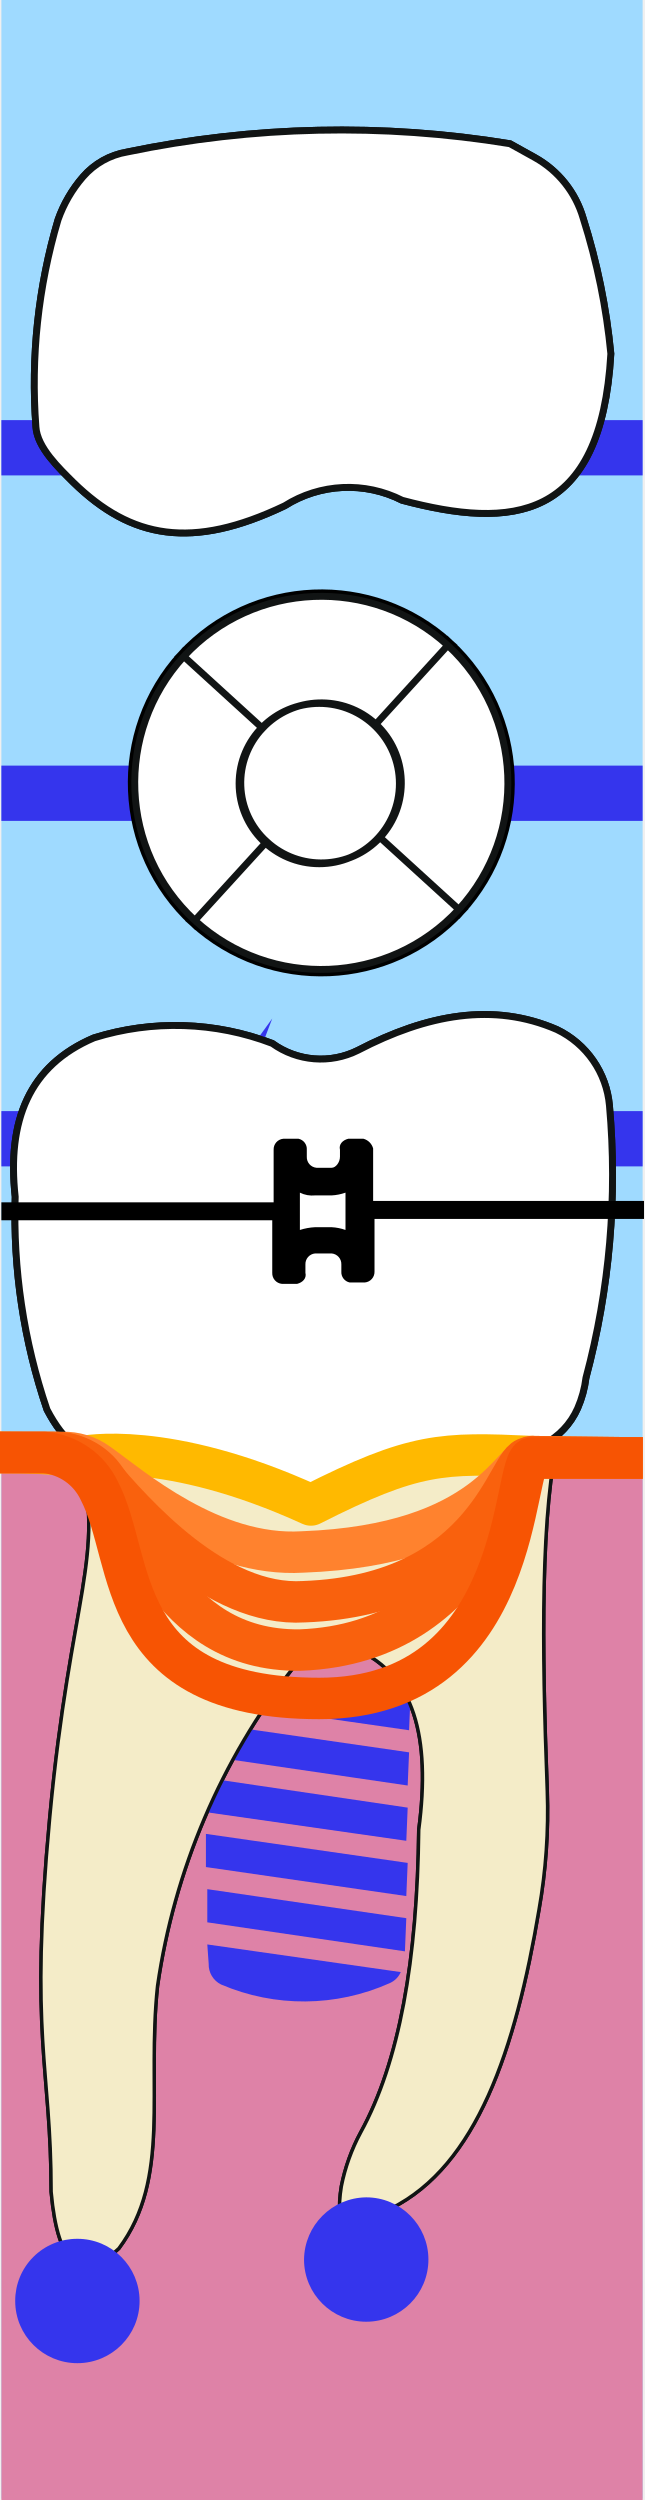
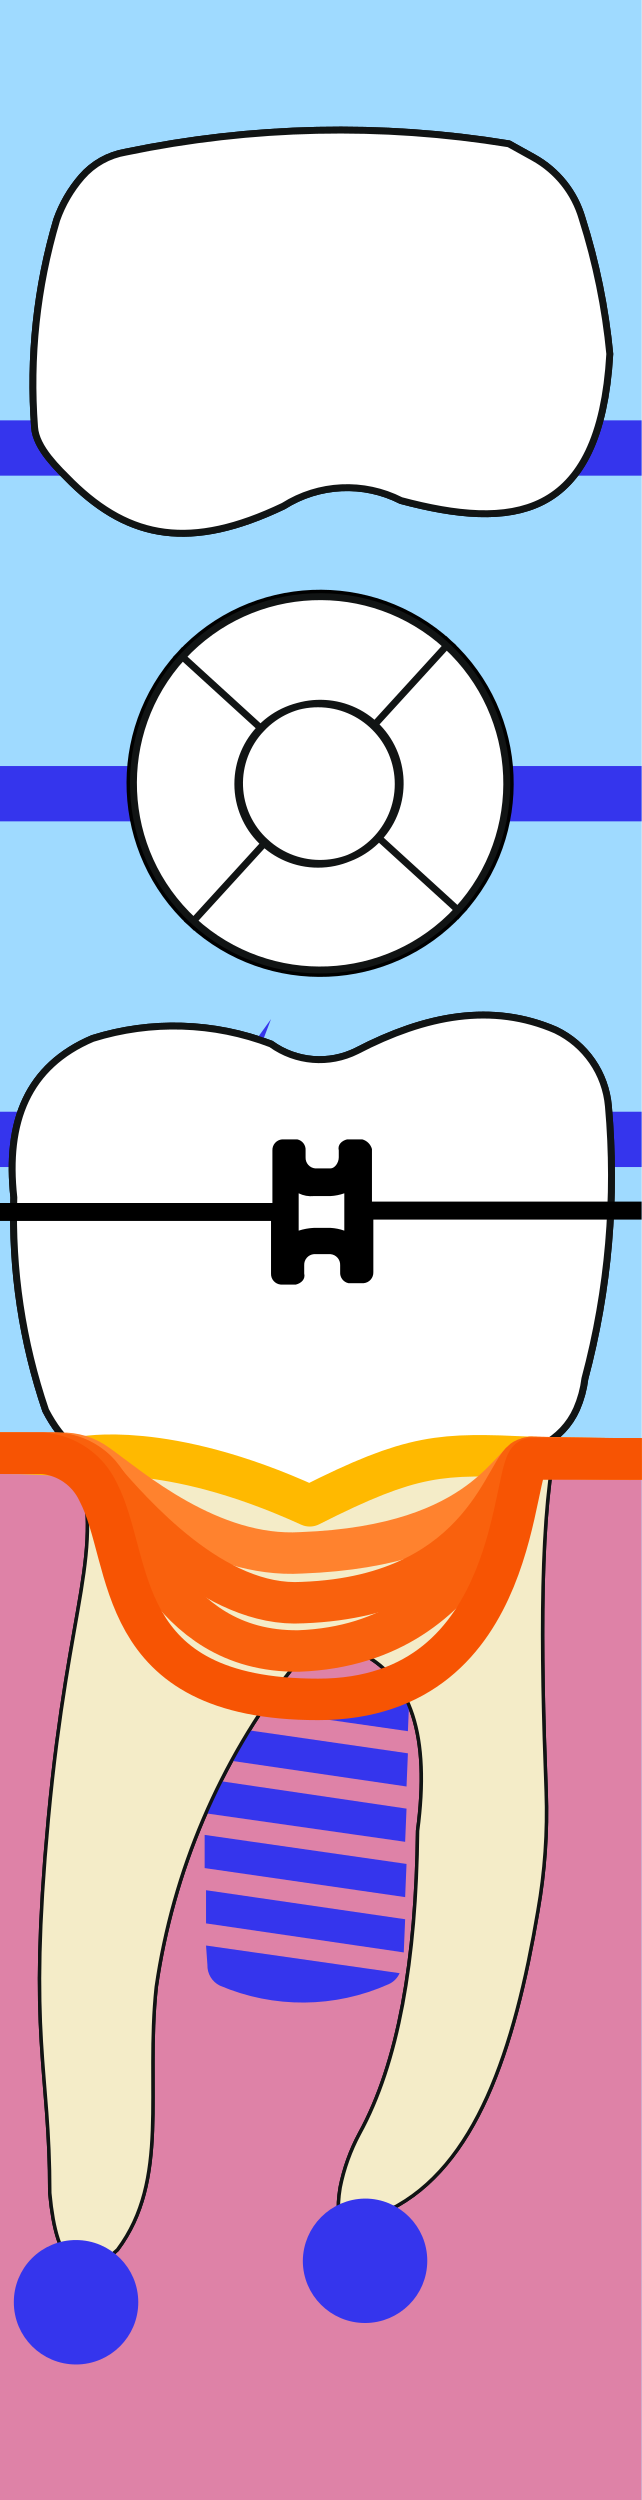
- <svg xmlns="http://www.w3.org/2000/svg" viewBox="0 0 46.6 180.9">
+ <svg xmlns="http://www.w3.org/2000/svg" viewBox="0 0 46.4 180.8">
  <g class="Слой_2" data-name="Слой 2">
    <g class="Слой_1-2" data-name="Слой 1">
      <g class="_46" data-name="46">
-         <path class="background" d="M.1,0H46.5V180.8H.1Z" style="fill:#9fdaff" />
-         <path class="bone" d="M.1,105.9H46.5v75H.1Z" style="fill:#de82a7" />
-         <path class="bridge" d="M46.5,84.4H.1v-4H46.5Zm0-54H.1v4H46.5Zm0,25H.1v4H46.5Z" style="fill:#3535ed" />
-         <path class="root" d="M5.7,105.3c2,7.2-.6,10.1-2.1,26.2s.1,17.9.1,27.1c.5,5.5,2.2,6.6,4.9,4.1,3.8-5.1,2-11.5,2.8-19a48.75,48.75,0,0,1,9.8-23c1.6-1.8,3.1-2.4,4.7-1.3,4,1.8,5.3,6.2,4.4,13-.1,9.4-1.4,16.8-4.2,21.9a14,14,0,0,0-1.4,3.9c-.5,3.1.4,4,3.6,1.6,6.2-3.1,9-11.5,10.7-21.6a41,41,0,0,0,.6-8.6c-.4-10.5-.5-20.4.9-26.1" style="fill:#f4ecc8;stroke:#111414;stroke-miterlimit:10;stroke-width:0.25px" />
-         <path class="rootCanal" d="M25.7,161.4c2.2.8,10-16.2,10.3-25.9,1.4-9.4.5-26-1.7-32.2-12.9,1.2-19.2.2-22,.3,0,0-3.3,14.5-6.2,32.3-2.3,14.1-.1,27.5.7,27.8s-.1-13.2,2.8-27.2c3-14.6,8.5-29.2,11.5-30.3C27,104,39.6,119.9,29,152.9,28.5,155.1,24.7,161,25.7,161.4Z" style="fill:#3535ed" />
-         <path class="implant" d="M15.1,142.1a1.61,1.61,0,0,0,.9,1.5,15.23,15.23,0,0,0,12.2-.1,1.55,1.55,0,0,0,.8-.8l-14-2Zm-.1-3,14.3,2.1.1-2.4L15,136.7Zm-.1-4,14.5,2.1.1-2.4-14.6-2.1Zm-.2-4,14.7,2.1.1-2.4-14.9-2.2Zm-.2-4.1,15,2.2.1-2.4-15.2-2.2Zm-.2-4,15.3,2.2.1-2.4-15.5-2.2Zm-.2-5.2,15.6,2.3.1-2.4L14,115.4Zm-.1-2.9,15.9,2.3.1-2.6-16,.1Zm-1.6-3a.92.92,0,0,0,.9,1h1l15-.1h1a.91.91,0,0,0,.8-.4,1.42,1.42,0,0,0,.2-.6v-1.9h-.5l-18.1.1h-.5Zm-.4-4.8a.89.89,0,0,0,.5.8.9.9,0,0,0,.5.1l18.1-.1c.2,0,.3-.1.5-.2a1.05,1.05,0,0,0,.5-.9v-1a.92.92,0,0,0-.9-1l-18.1.1c-.6,0-.9.4-.9,1C11.9,105.9,11.9,107.1,12,107.1Z" style="fill:#3535ed" />
-         <path class="rootMusk" d="M5.7,105.3c2,7.2-.6,10.1-2.1,26.2s.1,17.9.1,27.1c.5,5.5,2.2,6.6,4.9,4.1,3.8-5.1,2-11.5,2.8-19a48.75,48.75,0,0,1,9.8-23c1.6-1.8,3.1-2.4,4.7-1.3,4,1.8,5.3,6.2,4.4,13-.1,9.4-1.4,16.8-4.2,21.9a14,14,0,0,0-1.4,3.9c-.5,3.1.4,4,3.6,1.6,6.2-3.1,9-11.5,10.7-21.6a41,41,0,0,0,.6-8.6c-.4-10.5-.5-20.4.9-26.1" style="fill:#f4ecc8;stroke:#111414;stroke-miterlimit:10;stroke-width:0.25px" />
-         <path class="coronaLingual" d="M4.2,15.9A9.68,9.68,0,0,1,6,12.8,5.41,5.41,0,0,1,9.2,11a75.87,75.87,0,0,1,27.7-.6l1.8,1a7.38,7.38,0,0,1,3.5,4.4,47.37,47.37,0,0,1,2,9.8C43.5,37.8,37,38.3,29.1,36.2a8.6,8.6,0,0,0-8.5.4C13.9,39.8,9.5,39,5.3,34.9c-1-1-2.6-2.5-2.7-4A41.74,41.74,0,0,1,4.2,15.9Z" style="fill:#fff;stroke:#111414;stroke-miterlimit:10;stroke-width:0.5px" />
-         <path class="coronaLingualIncisalDistal" d="M11.2,31v7.1a12.28,12.28,0,0,1-5.9-3.5c-1-1-2.4-2.2-2.6-3.6Z" style="fill:#3535ed" />
-         <path class="coronaLingualIncisalMiddle" d="M31.1,31v5.5A16,16,0,0,1,29,36a8.6,8.6,0,0,0-8.5.4c-3.7,1.8-6.8,2.3-9.4,1.7V31Z" style="fill:#3535ed" />
-         <path class="coronaLingualIncisionMesial" d="M43.1,31c-1.9,5.9-6.5,6.7-12,5.5V31Z" style="fill:#3535ed" />
-         <path class="coronaLingualMiddleDistal" d="M3.7,17.3h7.5V31H2.6c0-.1-.1-.2-.1-.4A49.59,49.59,0,0,1,3.7,17.3Z" style="fill:#3535ed" />
-         <path class="coronaLingualMiddleMiddle" d="M11.2,17.3h20V31h-20Z" style="fill:#3535ed" />
-         <path class="coronaLingualMiddleMesial" d="M42.4,17.3a52.71,52.71,0,0,1,1.5,8.1A26.18,26.18,0,0,1,43,31H31V17.3Z" style="fill:#3535ed" />
-         <path class="coronaLingualCervicalDistal" d="M4.2,15.8A9.68,9.68,0,0,1,6,12.7a5.41,5.41,0,0,1,3.2-1.8l2.1-.4v6.8H3.8A4.19,4.19,0,0,1,4.2,15.8Z" style="fill:#3535ed" />
-         <path class="coronaLingualCervicalMiddle" d="M31.1,9.5v7.8h-20V10.5A79,79,0,0,1,31.1,9.5Z" style="fill:#3535ed" />
-         <path class="coronaLingualCervicalMesial" d="M36.7,10.2l1.8,1A7,7,0,0,1,42,15.6c.2.6.3,1.1.5,1.7H31V9.5C33,9.7,34.9,9.9,36.7,10.2Z" style="fill:#3535ed" />
-         <path class="coronaLabial" d="M1.1,86.6c-.6-5.5,1-9.5,5.7-11.5a19.68,19.68,0,0,1,12.9.4,6,6,0,0,0,6.2.5c5-2.6,9.8-3.5,14.4-1.5A6.76,6.76,0,0,1,44.1,80a56.88,56.88,0,0,1-1.7,19.7,7.94,7.94,0,0,1-.6,2.2,5.38,5.38,0,0,1-6,3.1,16.93,16.93,0,0,0-5.5-.1,10.6,10.6,0,0,0-4.5,1.6c-2.5,1.6-5.3,1.3-8.2-.2a8.49,8.49,0,0,0-3.8-.9H8.1c-2,.2-3.5-1.1-4.7-3.4A43.58,43.58,0,0,1,1.1,86.6Z" style="fill:#fff;stroke:#111414;stroke-miterlimit:10;stroke-width:0.5px" />
-         <path class="coronaLabialIncisalDistal" d="M6.8,75.1a19.85,19.85,0,0,1,6.9-.9v5.5H1.8A9.39,9.39,0,0,1,6.8,75.1Z" style="fill:#3535ed" />
-         <path class="coronaLabialIncisalMiddle" d="M19.5,75.6a6,6,0,0,0,6.2.5,21.62,21.62,0,0,1,7.8-2.5v6.1h-20V74.2A18.85,18.85,0,0,1,19.5,75.6Z" style="fill:#3535ed" />
-         <path class="coronaLabialIncisionMesial" d="M40.1,74.6a6.75,6.75,0,0,1,3.7,5.1H33.5V73.6A13.68,13.68,0,0,1,40.1,74.6Z" style="fill:#3535ed" />
-         <path class="coronaLabialMiddleDistal" d="M1.8,79.7H13.6V98H2.2A49.3,49.3,0,0,1,1.1,86.5,13.27,13.27,0,0,1,1.8,79.7Z" style="fill:#3535ed" />
-         <path class="coronaLabialMiddleMiddle" d="M13.6,79.7h20V98h-20Z" style="fill:#3535ed" />
-         <path class="coronaLabialMiddleMesial" d="M43.7,79.7a.37.37,0,0,0,.1.3,57.43,57.43,0,0,1-1.3,18h-9V79.7Z" style="fill:#3535ed" />
-         <path class="coronaLabialCervicalDistal" d="M13.6,98.1v7.4H7.9c-2,.2-3.5-1.1-4.7-3.4-.4-1.3-.8-2.7-1.1-4Z" style="fill:#3535ed" />
-         <path class="coronaLabialCervicalMiddle" d="M33.5,98.1v6.8a20.48,20.48,0,0,0-3.5.1,10.6,10.6,0,0,0-4.5,1.6c-2.5,1.6-5.3,1.3-8.2-.2a8.49,8.49,0,0,0-3.8-.9h0V98.1Z" style="fill:#3535ed" />
-         <path class="coronaLabialCervicalMesial" d="M42.5,98.1c-.1.6-.3,1.1-.4,1.7a7.94,7.94,0,0,1-.6,2.2,5.38,5.38,0,0,1-6,3.1,13.55,13.55,0,0,0-2-.2V98.1Z" style="fill:#3535ed" />
-         <path class="veneer" d="M22.2,82.6l-1.7-1.3c-2.7-2-2.8-2.4-1.6-5.5l.8-2.1-1.3,1.8c-2,2.6-2.4,2.8-5.5,1.6l-2.1-.8,1.8,1.3c2.7,2,2.8,2.4,1.6,5.5l-.8,2.1,1.3-1.8c2-2.6,2.4-2.8,5.5-1.6ZM20.9,94.4l-1.8-1.3c-1.6-1.2-1.7-1.4-1-3.3l.8-2.1-1.3,1.8c-1.2,1.6-1.4,1.7-3.3,1l-2.1-.8L14,91c1.6,1.2,1.7,1.4,1,3.3l-.8,2.1,1.3-1.8c1.2-1.6,1.4-1.7,3.3-1ZM9.7,91.6,7.9,90.3c-1.6-1.2-1.7-1.4-1-3.3l.8-2.1L6.4,86.7c-1.2,1.6-1.4,1.7-3.3,1L1,86.9l1.8,1.3c1.6,1.2,1.7,1.4,1,3.3L3,93.6l1.3-1.8c1.2-1.6,1.4-1.7,3.3-1Zm23.5-8.7-1.8-1.3c-1.6-1.2-1.7-1.4-1-3.3l.8-2.1L29.9,78c-1.2,1.6-1.4,1.7-3.3,1l-2.1-.8,1.8,1.3c1.6,1.2,1.7,1.4,1,3.3l-.7,2.1,1.3-1.8c1.2-1.6,1.4-1.7,3.3-1Zm3.4,8.5-1.8-1.3c-1.6-1.2-1.7-1.4-1-3.3l.8-2.1-1.3,1.8c-1.2,1.6-1.4,1.7-3.3,1l-2.1-.8L29.7,88c1.6,1.2,1.7,1.4,1,3.3l-.8,2.1,1.3-1.8c1.2-1.6,1.4-1.7,3.3-1Z" style="fill:#3535ed" />
-         <path class="coronaTop" d="M19.3,60.9l-5.2,5.7a13.56,13.56,0,0,0,19.1-.8h0l-5.7-5.2A5.83,5.83,0,0,1,19.3,60.9Zm8.2-.3,5.7,5.2a13.56,13.56,0,0,0-.8-19.1l-5.2,5.7a5.83,5.83,0,0,1,.3,8.2Zm-.3-8.2,5.2-5.7a13.56,13.56,0,0,0-19.1.8L19,52.7A5.83,5.83,0,0,1,27.2,52.4Zm-7.9,8.5a5.74,5.74,0,0,1-.3-8.2l-5.7-5.2a13.56,13.56,0,0,0,.8,19.1Zm3.8-10a5.8,5.8,0,1,1-5.8,5.8A5.8,5.8,0,0,1,23.1,50.9Z" style="fill:#fff;stroke:#000;stroke-miterlimit:10" />
-         <path class="coronaTopBuccal" d="M19.3,60.9l-5.2,5.7a13.56,13.56,0,0,0,19.1-.8h0l-5.7-5.2A5.83,5.83,0,0,1,19.3,60.9Z" style="fill:#3535ed" />
-         <path class="coronaTopMedial" d="M27.5,60.6l5.7,5.2a13.56,13.56,0,0,0-.8-19.1l-5.2,5.7a5.83,5.83,0,0,1,.3,8.2Z" style="fill:#3535ed" />
-         <path class="coronaTopLingual" d="M27.2,52.4l5.2-5.7a13.56,13.56,0,0,0-19.1.8L19,52.7A5.83,5.83,0,0,1,27.2,52.4Z" style="fill:#3535ed" />
-         <path class="coronaTopDistal" d="M19.3,60.9a5.74,5.74,0,0,1-.3-8.2l-5.7-5.2a13.56,13.56,0,0,0,.8,19.1Z" style="fill:#3535ed" />
-         <path class="coronaTopOclusial" d="M23.3,50.8a5.8,5.8,0,1,1-5.8,5.8A5.8,5.8,0,0,1,23.3,50.8Z" style="fill:#3535ed" />
-         <path class="silant" d="M15.3,64.8A19,19,0,0,0,22.2,66c5.8,0,9.2-2.2,9.2-5.4,0-2.7-2.2-4.2-6.4-5.4-3.2-.9-4.7-1.6-4.7-3.1,0-1.3,1.5-2.5,4.1-2.5a13.11,13.11,0,0,1,5,1l1.1-2.4a15.66,15.66,0,0,0-6-1.1c-5.3,0-8.4,2.4-8.4,5.3,0,2.2,2.1,4,6.5,5.1,3.3.9,4.5,1.8,4.5,3.3s-1.5,2.7-4.8,2.7a16.09,16.09,0,0,1-5.9-1.3Z" style="fill:#3535ed" />
-         <path class="crown" d="M4.2,15.9A9.68,9.68,0,0,1,6,12.8,5.41,5.41,0,0,1,9.2,11a75.87,75.87,0,0,1,27.7-.6l1.8,1a7.38,7.38,0,0,1,3.5,4.4,47.37,47.37,0,0,1,2,9.8C43.5,37.8,37,38.3,29.1,36.2a8.6,8.6,0,0,0-8.5.4C13.9,39.8,9.5,39,5.3,34.9c-1-1-2.6-2.5-2.7-4A41.74,41.74,0,0,1,4.2,15.9ZM3.4,102c1.2,2.3,2.7,3.6,4.7,3.4h5.7a8.49,8.49,0,0,1,3.8.9c2.9,1.5,5.7,1.8,8.2.2a10.6,10.6,0,0,1,4.5-1.6,16.93,16.93,0,0,1,5.5.1,5.38,5.38,0,0,0,6-3.1,7.94,7.94,0,0,0,.6-2.2A56.88,56.88,0,0,0,44.1,80a6.76,6.76,0,0,0-3.8-5.5c-4.6-2-9.4-1.1-14.4,1.5a6,6,0,0,1-6.2-.5,19.68,19.68,0,0,0-12.9-.4c-4.7,2-6.3,6-5.7,11.5A43.58,43.58,0,0,0,3.4,102ZM27.5,60.6l5.7,5.2h0a13.56,13.56,0,0,1-19.1.8l5.2-5.7A5.83,5.83,0,0,0,27.5,60.6Zm0,0a5.83,5.83,0,0,0-.3-8.2l5.2-5.7a13.56,13.56,0,0,1,.8,19.1l-5.7-5.2ZM19,52.7l-5.7-5.2a13.56,13.56,0,0,1,19.1-.8l-5.2,5.7A5.83,5.83,0,0,0,19,52.7ZM14.1,66.6a13.56,13.56,0,0,1-.8-19.1L19,52.7a5.74,5.74,0,0,0,.3,8.2Zm3.2-9.9a5.8,5.8,0,1,0,5.8-5.8A5.8,5.8,0,0,0,17.3,56.7Z" style="fill:#fff;stroke:#111414;stroke-miterlimit:10;stroke-width:0.5px" />
-         <path class="braces" d="M21.7,86.3a2,2,0,0,0,1.1.2H24a3.55,3.55,0,0,0,1-.2h0V89a3.55,3.55,0,0,0-1-.2H22.8a4.25,4.25,0,0,0-1.1.2V86.3h0m4.6-3.9H25.2c-.4.1-.7.4-.6.8v.5c0,.4-.3.8-.6.8H22.9a.77.77,0,0,1-.7-.8v-.5a.76.76,0,0,0-.6-.8H20.5a.77.77,0,0,0-.7.8V87H.1v1.3H19.7v3.8a.77.77,0,0,0,.7.8h1.1c.4-.1.7-.4.6-.8v-.6a.77.77,0,0,1,.7-.8H24a.77.77,0,0,1,.7.8V92a.76.76,0,0,0,.6.8h1.1a.77.77,0,0,0,.7-.8V88.2H46.6V86.9H27V83.1a1,1,0,0,0-.7-.7Z" />
-         <path class="gum" d="M46.5,105.5c-2.8,0-5.7,0-8-.1-6.5-.3-8.5-.3-16,3.5C12,104.1,6,105.4,6,105.4a55.77,55.77,0,0,0-6-.3" style="fill:none;stroke:#ffb900;stroke-linejoin:round;stroke-width:3px" />
-         <path class="paradontit1" d="M46.5,105.5l-8-.1c-1.5,0-3.1,6.4-16.6,6.9-6.6.4-12.4-4.7-14.8-6.4a4.2,4.2,0,0,0-2.6-.8H0" style="fill:none;stroke:#ff822e;stroke-linejoin:round;stroke-width:3px" />
-         <path class="paradontit2" d="M46.5,105.5H38.2c-1.5,0-2.7,9.9-16.2,10.4-6.4.4-12.3-6.4-14.8-9.3a4.48,4.48,0,0,0-3.4-1.5H0" style="fill:none;stroke:#f9610d;stroke-linejoin:round;stroke-width:3px" />
-         <path class="paradontit3" d="M46.5,105.5l-8-.1c-1.5,0-3.3,13.5-16.8,14-9.8.1-11.9-9.9-14.4-12.8a4.48,4.48,0,0,0-3.4-1.5H0" style="fill:none;stroke:#f9610d;stroke-linejoin:round;stroke-width:3px" />
-         <path class="paradontit4" d="M46.5,105.5h-8c-1.5,0-.4,17.4-15.4,17.4s-13.3-10-15.9-15a4.88,4.88,0,0,0-4-2.8H0" style="fill:none;stroke:#f75403;stroke-linejoin:round;stroke-width:3px" />
-         <path class="periodontit" d="M5.6,162a4.5,4.5,0,1,1-4.5,4.5A4.48,4.48,0,0,1,5.6,162Zm20.9-3a4.5,4.5,0,1,1-4.5,4.5A4.55,4.55,0,0,1,26.5,159Z" style="fill:#3535ed" />
+         <path class="background" d="M0,0H46.4V180.8H0Z" style="fill:#9fdaff" />
+         <path class="bone" d="M0,105.8H46.4v75H0Z" style="fill:#de82a7" />
+         <path class="bridge" d="M46.4,84.4H0v-4H46.4Zm0-54H0v4H46.4Zm0,25H0v4H46.4Z" style="fill:#3535ed" />
+         <path class="root" d="M5.6,105.3c2,7.2-.6,10.1-2.1,26.2s.1,17.9.1,27.1c.5,5.5,2.2,6.6,4.9,4.1,3.8-5.1,2-11.5,2.8-19a48.75,48.75,0,0,1,9.8-23c1.6-1.8,3.1-2.4,4.7-1.3,4,1.8,5.3,6.2,4.4,13-.1,9.4-1.4,16.8-4.2,21.9a14,14,0,0,0-1.4,3.9c-.5,3.1.4,4,3.6,1.6,6.2-3.1,9-11.5,10.7-21.6a41,41,0,0,0,.6-8.6c-.4-10.5-.5-20.4.9-26.1" style="fill:#f4ecc8;stroke:#111414;stroke-miterlimit:10;stroke-width:0.25px" />
+         <path class="rootCanal" d="M25.6,161.4c2.2.8,10-16.2,10.3-25.9,1.4-9.4.5-26-1.7-32.2-12.9,1.2-19.2.2-22,.3,0,0-3.3,14.5-6.2,32.3-2.3,14.1-.1,27.5.7,27.8s-.1-13.2,2.8-27.2c3-14.6,8.5-29.2,11.5-30.3,5.9-2.2,18.5,13.7,7.9,46.7C28.4,155.1,24.6,161,25.6,161.4Z" style="fill:#3535ed" />
+         <path class="implant" d="M15,142.1a1.61,1.61,0,0,0,.9,1.5,15.23,15.23,0,0,0,12.2-.1,1.55,1.55,0,0,0,.8-.8l-14-2Zm-.1-3,14.3,2.1.1-2.4-14.4-2.1Zm-.1-4,14.5,2.1.1-2.4-14.6-2.1Zm-.2-4,14.7,2.1.1-2.4-14.9-2.2Zm-.2-4.1,15,2.2.1-2.4-15.2-2.2Zm-.2-4,15.3,2.2.1-2.4-15.5-2.2Zm-.2-5.2,15.6,2.3.1-2.4-15.8-2.3Zm-.1-2.9,15.9,2.3.1-2.6-16,.1Zm-1.6-3a.92.92,0,0,0,.9,1h1l15-.1h1a.91.91,0,0,0,.8-.4,1.42,1.42,0,0,0,.2-.6v-1.9h-.5l-18.1.1h-.5Zm-.4-4.8a.89.89,0,0,0,.5.8.9.9,0,0,0,.5.1l18.1-.1c.2,0,.3-.1.5-.2a1.05,1.05,0,0,0,.5-.9v-1a.92.92,0,0,0-.9-1l-18.1.1c-.6,0-.9.4-.9,1C11.8,105.9,11.8,107.1,11.9,107.1Z" style="fill:#3535ed" />
+         <path class="rootMask" d="M5.6,105.3c2,7.2-.6,10.1-2.1,26.2s.1,17.9.1,27.1c.5,5.5,2.2,6.6,4.9,4.1,3.8-5.1,2-11.5,2.8-19a48.75,48.75,0,0,1,9.8-23c1.6-1.8,3.1-2.4,4.7-1.3,4,1.8,5.3,6.2,4.4,13-.1,9.4-1.4,16.8-4.2,21.9a14,14,0,0,0-1.4,3.9c-.5,3.1.4,4,3.6,1.6,6.2-3.1,9-11.5,10.7-21.6a41,41,0,0,0,.6-8.6c-.4-10.5-.5-20.4.9-26.1" style="fill:#f4ecc8;stroke:#111414;stroke-miterlimit:10;stroke-width:0.25px" />
+         <path class="coronaLingual" d="M4.1,15.9a9.68,9.68,0,0,1,1.8-3.1A5.41,5.41,0,0,1,9.1,11a75.87,75.87,0,0,1,27.7-.6l1.8,1a7.38,7.38,0,0,1,3.5,4.4,47.37,47.37,0,0,1,2,9.8C43.4,37.8,36.9,38.3,29,36.2a8.6,8.6,0,0,0-8.5.4C13.8,39.8,9.4,39,5.2,34.9c-1-1-2.6-2.5-2.7-4A41.74,41.74,0,0,1,4.1,15.9Z" style="fill:#fff;stroke:#111414;stroke-miterlimit:10;stroke-width:0.5px" />
+         <path class="coronaLingualIncisalDistal" d="M11.1,31v7.1a12.28,12.28,0,0,1-5.9-3.5c-1-1-2.4-2.2-2.6-3.6Z" style="fill:#3535ed" />
+         <path class="coronaLingualIncisalMiddle" d="M31,31v5.5a16,16,0,0,1-2.1-.5,8.6,8.6,0,0,0-8.5.4c-3.7,1.8-6.8,2.3-9.4,1.7V31Z" style="fill:#3535ed" />
+         <path class="coronaLingualIncisionMesial" d="M43,31c-1.9,5.9-6.5,6.7-12,5.5V31Z" style="fill:#3535ed" />
+         <path class="coronaLingualMiddleDistal" d="M3.6,17.3h7.5V31H2.5c0-.1-.1-.2-.1-.4A49.59,49.59,0,0,1,3.6,17.3Z" style="fill:#3535ed" />
+         <path class="coronaLingualMiddleMiddle" d="M11.1,17.3h20V31h-20Z" style="fill:#3535ed" />
+         <path class="coronaLingualMiddleMesial" d="M42.3,17.3a52.71,52.71,0,0,1,1.5,8.1,26.18,26.18,0,0,1-.9,5.6h-12V17.3Z" style="fill:#3535ed" />
+         <path class="coronaLingualCervicalDistal" d="M4.1,15.8a9.68,9.68,0,0,1,1.8-3.1,5.41,5.41,0,0,1,3.2-1.8l2.1-.4v6.8H3.7A4.19,4.19,0,0,1,4.1,15.8Z" style="fill:#3535ed" />
+         <path class="coronaLingualCervicalMiddle" d="M31,9.5v7.8H11V10.5A79,79,0,0,1,31,9.5Z" style="fill:#3535ed" />
+         <path class="coronaLingualCervicalMesial" d="M36.6,10.2l1.8,1a7,7,0,0,1,3.5,4.4c.2.6.3,1.1.5,1.7H30.9V9.5C32.9,9.7,34.8,9.9,36.6,10.2Z" style="fill:#3535ed" />
+         <path class="coronaLabial" d="M1,86.6c-.6-5.5,1-9.5,5.7-11.5a19.68,19.68,0,0,1,12.9.4,6,6,0,0,0,6.2.5c5-2.6,9.8-3.5,14.4-1.5A6.76,6.76,0,0,1,44,80a56.88,56.88,0,0,1-1.7,19.7,7.94,7.94,0,0,1-.6,2.2,5.38,5.38,0,0,1-6,3.1,16.93,16.93,0,0,0-5.5-.1,10.6,10.6,0,0,0-4.5,1.6c-2.5,1.6-5.3,1.3-8.2-.2a8.49,8.49,0,0,0-3.8-.9H8c-2,.2-3.5-1.1-4.7-3.4A43.58,43.58,0,0,1,1,86.6Z" style="fill:#fff;stroke:#111414;stroke-miterlimit:10;stroke-width:0.5px" />
+         <path class="coronaLabialIncisalDistal" d="M6.7,75.1a19.85,19.85,0,0,1,6.9-.9v5.5H1.7A9.39,9.39,0,0,1,6.7,75.1Z" style="fill:#3535ed" />
+         <path class="coronaLabialIncisalMiddle" d="M19.4,75.6a6,6,0,0,0,6.2.5,21.62,21.62,0,0,1,7.8-2.5v6.1h-20V74.2A18.85,18.85,0,0,1,19.4,75.6Z" style="fill:#3535ed" />
+         <path class="coronaLabialIncisionMesial" d="M40,74.6a6.75,6.75,0,0,1,3.7,5.1H33.4V73.6A13.68,13.68,0,0,1,40,74.6Z" style="fill:#3535ed" />
+         <path class="coronaLabialMiddleDistal" d="M1.7,79.7H13.5V98H2.1A49.3,49.3,0,0,1,1,86.5,13.27,13.27,0,0,1,1.7,79.7Z" style="fill:#3535ed" />
+         <path class="coronaLabialMiddleMiddle" d="M13.5,79.7h20V98h-20Z" style="fill:#3535ed" />
+         <path class="coronaLabialMiddleMesial" d="M43.6,79.7a.37.37,0,0,0,.1.3,57.43,57.43,0,0,1-1.3,18h-9V79.7Z" style="fill:#3535ed" />
+         <path class="coronaLabialCervicalDistal" d="M13.5,98.1v7.4H7.8c-2,.2-3.5-1.1-4.7-3.4-.4-1.3-.8-2.7-1.1-4Z" style="fill:#3535ed" />
+         <path class="coronaLabialCervicalMiddle" d="M33.4,98.1v6.8a20.48,20.48,0,0,0-3.5.1,10.6,10.6,0,0,0-4.5,1.6c-2.5,1.6-5.3,1.3-8.2-.2a8.49,8.49,0,0,0-3.8-.9h0V98.1Z" style="fill:#3535ed" />
+         <path class="coronaLabialCervicalMesial" d="M42.4,98.1c-.1.6-.3,1.1-.4,1.7a7.94,7.94,0,0,1-.6,2.2,5.38,5.38,0,0,1-6,3.1,13.55,13.55,0,0,0-2-.2V98.1Z" style="fill:#3535ed" />
+         <path class="veneer" d="M22.1,82.6l-1.7-1.3c-2.7-2-2.8-2.4-1.6-5.5l.8-2.1-1.3,1.8c-2,2.6-2.4,2.8-5.5,1.6l-2.1-.8,1.8,1.3c2.7,2,2.8,2.4,1.6,5.5l-.8,2.1,1.3-1.8c2-2.6,2.4-2.8,5.5-1.6ZM20.8,94.4,19,93.1c-1.6-1.2-1.7-1.4-1-3.3l.8-2.1-1.3,1.8c-1.2,1.6-1.4,1.7-3.3,1l-2.1-.8L13.9,91c1.6,1.2,1.7,1.4,1,3.3l-.8,2.1,1.3-1.8c1.2-1.6,1.4-1.7,3.3-1ZM9.6,91.6,7.8,90.3c-1.6-1.2-1.7-1.4-1-3.3l.8-2.1L6.3,86.7c-1.2,1.6-1.4,1.7-3.3,1L.9,86.9l1.8,1.3c1.6,1.2,1.7,1.4,1,3.3l-.8,2.1,1.3-1.8c1.2-1.6,1.4-1.7,3.3-1Zm23.5-8.7-1.8-1.3c-1.6-1.2-1.7-1.4-1-3.3l.8-2.1L29.8,78c-1.2,1.6-1.4,1.7-3.3,1l-2.1-.8,1.8,1.3c1.6,1.2,1.7,1.4,1,3.3l-.7,2.1,1.3-1.8c1.2-1.6,1.4-1.7,3.3-1Zm3.4,8.5-1.8-1.3c-1.6-1.2-1.7-1.4-1-3.3l.8-2.1-1.3,1.8c-1.2,1.6-1.4,1.7-3.3,1l-2.1-.8L29.6,88c1.6,1.2,1.7,1.4,1,3.3l-.8,2.1,1.3-1.8c1.2-1.6,1.4-1.7,3.3-1Z" style="fill:#3535ed" />
+         <path class="coronaTop" d="M19.2,60.9,14,66.6a13.56,13.56,0,0,0,19.1-.8h0l-5.7-5.2A5.83,5.83,0,0,1,19.2,60.9Zm8.2-.3,5.7,5.2a13.56,13.56,0,0,0-.8-19.1l-5.2,5.7a5.83,5.83,0,0,1,.3,8.2Zm-.3-8.2,5.2-5.7a13.56,13.56,0,0,0-19.1.8l5.7,5.2A5.83,5.83,0,0,1,27.1,52.4Zm-7.9,8.5a5.74,5.74,0,0,1-.3-8.2l-5.7-5.2A13.56,13.56,0,0,0,14,66.6Zm3.8-10a5.8,5.8,0,1,1-5.8,5.8A5.8,5.8,0,0,1,23,50.9Z" style="fill:#fff;stroke:#000;stroke-miterlimit:10" />
+         <path class="coronaTopBuccal" d="M19.2,60.9,14,66.6a13.56,13.56,0,0,0,19.1-.8h0l-5.7-5.2A5.83,5.83,0,0,1,19.2,60.9Z" style="fill:#3535ed" />
+         <path class="coronaTopMedial" d="M27.4,60.6l5.7,5.2a13.56,13.56,0,0,0-.8-19.1l-5.2,5.7a5.83,5.83,0,0,1,.3,8.2Z" style="fill:#3535ed" />
+         <path class="coronaTopLingual" d="M27.1,52.4l5.2-5.7a13.56,13.56,0,0,0-19.1.8l5.7,5.2A5.83,5.83,0,0,1,27.1,52.4Z" style="fill:#3535ed" />
+         <path class="coronaTopDistal" d="M19.2,60.9a5.74,5.74,0,0,1-.3-8.2l-5.7-5.2A13.56,13.56,0,0,0,14,66.6Z" style="fill:#3535ed" />
+         <path class="coronaTopOclusial" d="M23.2,50.8a5.8,5.8,0,1,1-5.8,5.8A5.8,5.8,0,0,1,23.2,50.8Z" style="fill:#3535ed" />
+         <path class="silant" d="M15.2,64.8A19,19,0,0,0,22.1,66c5.8,0,9.2-2.2,9.2-5.4,0-2.7-2.2-4.2-6.4-5.4-3.2-.9-4.7-1.6-4.7-3.1,0-1.3,1.5-2.5,4.1-2.5a13.11,13.11,0,0,1,5,1l1.1-2.4a15.66,15.66,0,0,0-6-1.1c-5.3,0-8.4,2.4-8.4,5.3,0,2.2,2.1,4,6.5,5.1,3.3.9,4.5,1.8,4.5,3.3s-1.5,2.7-4.8,2.7a16.09,16.09,0,0,1-5.9-1.3Z" style="fill:#3535ed" />
+         <path class="crown" d="M4.1,15.9a9.68,9.68,0,0,1,1.8-3.1A5.41,5.41,0,0,1,9.1,11a75.87,75.87,0,0,1,27.7-.6l1.8,1a7.38,7.38,0,0,1,3.5,4.4,47.37,47.37,0,0,1,2,9.8C43.4,37.8,36.9,38.3,29,36.2a8.6,8.6,0,0,0-8.5.4C13.8,39.8,9.4,39,5.2,34.9c-1-1-2.6-2.5-2.7-4A41.74,41.74,0,0,1,4.1,15.9ZM3.3,102c1.2,2.3,2.7,3.6,4.7,3.4h5.7a8.49,8.49,0,0,1,3.8.9c2.9,1.5,5.7,1.8,8.2.2a10.6,10.6,0,0,1,4.5-1.6,16.93,16.93,0,0,1,5.5.1,5.38,5.38,0,0,0,6-3.1,7.94,7.94,0,0,0,.6-2.2A56.88,56.88,0,0,0,44,80a6.76,6.76,0,0,0-3.8-5.5c-4.6-2-9.4-1.1-14.4,1.5a6,6,0,0,1-6.2-.5,19.68,19.68,0,0,0-12.9-.4C2,77.1.4,81.1,1,86.6A43.58,43.58,0,0,0,3.3,102ZM27.4,60.6l5.7,5.2h0a13.56,13.56,0,0,1-19.1.8l5.2-5.7A5.83,5.83,0,0,0,27.4,60.6Zm0,0a5.83,5.83,0,0,0-.3-8.2l5.2-5.7a13.56,13.56,0,0,1,.8,19.1l-5.7-5.2Zm-8.5-7.9-5.7-5.2a13.56,13.56,0,0,1,19.1-.8l-5.2,5.7A5.83,5.83,0,0,0,18.9,52.7ZM14,66.6a13.56,13.56,0,0,1-.8-19.1l5.7,5.2a5.74,5.74,0,0,0,.3,8.2Zm3.2-9.9A5.8,5.8,0,1,0,23,50.9,5.8,5.8,0,0,0,17.2,56.7Z" style="fill:#fff;stroke:#111414;stroke-miterlimit:10;stroke-width:0.5px" />
+         <path class="braces" d="M21.6,86.3a2,2,0,0,0,1.1.2h1.2a3.55,3.55,0,0,0,1-.2h0V89a3.55,3.55,0,0,0-1-.2H22.7a4.25,4.25,0,0,0-1.1.2V86.3h0m4.6-3.9H25.1c-.4.1-.7.4-.6.8v.5c0,.4-.3.8-.6.8H22.8a.77.77,0,0,1-.7-.8v-.5a.76.76,0,0,0-.6-.8H20.4a.77.77,0,0,0-.7.8V87H0v1.3H19.6v3.8a.77.77,0,0,0,.7.8h1.1c.4-.1.7-.4.6-.8v-.6a.77.77,0,0,1,.7-.8h1.2a.77.77,0,0,1,.7.8V92a.76.76,0,0,0,.6.8h1.1A.77.77,0,0,0,27,92V88.2H46.4V86.9H26.9V83.1a1,1,0,0,0-.7-.7Z" />
+         <path class="gum" d="M46.4,105.5c-2.2,0-5.7,0-8-.1-6.5-.3-8.5-.3-16,3.5-10.5-4.8-16.5-3.5-16.5-3.5a52.61,52.61,0,0,0-5.9-.3" style="fill:none;stroke:#ffb900;stroke-linejoin:round;stroke-width:3px" />
+         <path class="paradontit1" d="M46.4,105.5a9.58,9.58,0,0,1-1.7,0l-6.3-.1c-1.5,0-3.1,6.4-16.6,6.9-6.6.4-12.4-4.7-14.8-6.4a4.2,4.2,0,0,0-2.6-.8H0" style="fill:none;stroke:#ff822e;stroke-linejoin:round;stroke-width:3px" />
+         <path class="paradontit2" d="M46.4,105.5H38.1c-1.5,0-2.7,9.9-16.2,10.4-6.4.4-12.3-6.4-14.8-9.3a4.48,4.48,0,0,0-3.4-1.5H0" style="fill:none;stroke:#f9610d;stroke-linejoin:round;stroke-width:3px" />
+         <path class="paradontit3" d="M46.4,105.5H44.1l-5.7-.1c-1.5,0-3.3,13.5-16.8,14-9.8.1-11.9-9.9-14.4-12.8a4.48,4.48,0,0,0-3.4-1.5H0" style="fill:none;stroke:#f9610d;stroke-linejoin:round;stroke-width:3px" />
+         <path class="paradontit4" d="M46.4,105.5h-8c-1.5,0-.4,17.4-15.4,17.4s-13.3-10-15.9-15a4.88,4.88,0,0,0-4-2.8H0" style="fill:none;stroke:#f75403;stroke-linejoin:round;stroke-width:3px" />
+         <path class="periodontit" d="M5.5,162A4.5,4.5,0,1,1,1,166.5,4.48,4.48,0,0,1,5.5,162Zm20.9-3a4.5,4.5,0,1,1-4.5,4.5A4.55,4.55,0,0,1,26.4,159Z" style="fill:#3535ed" />
      </g>
    </g>
  </g>
</svg>
